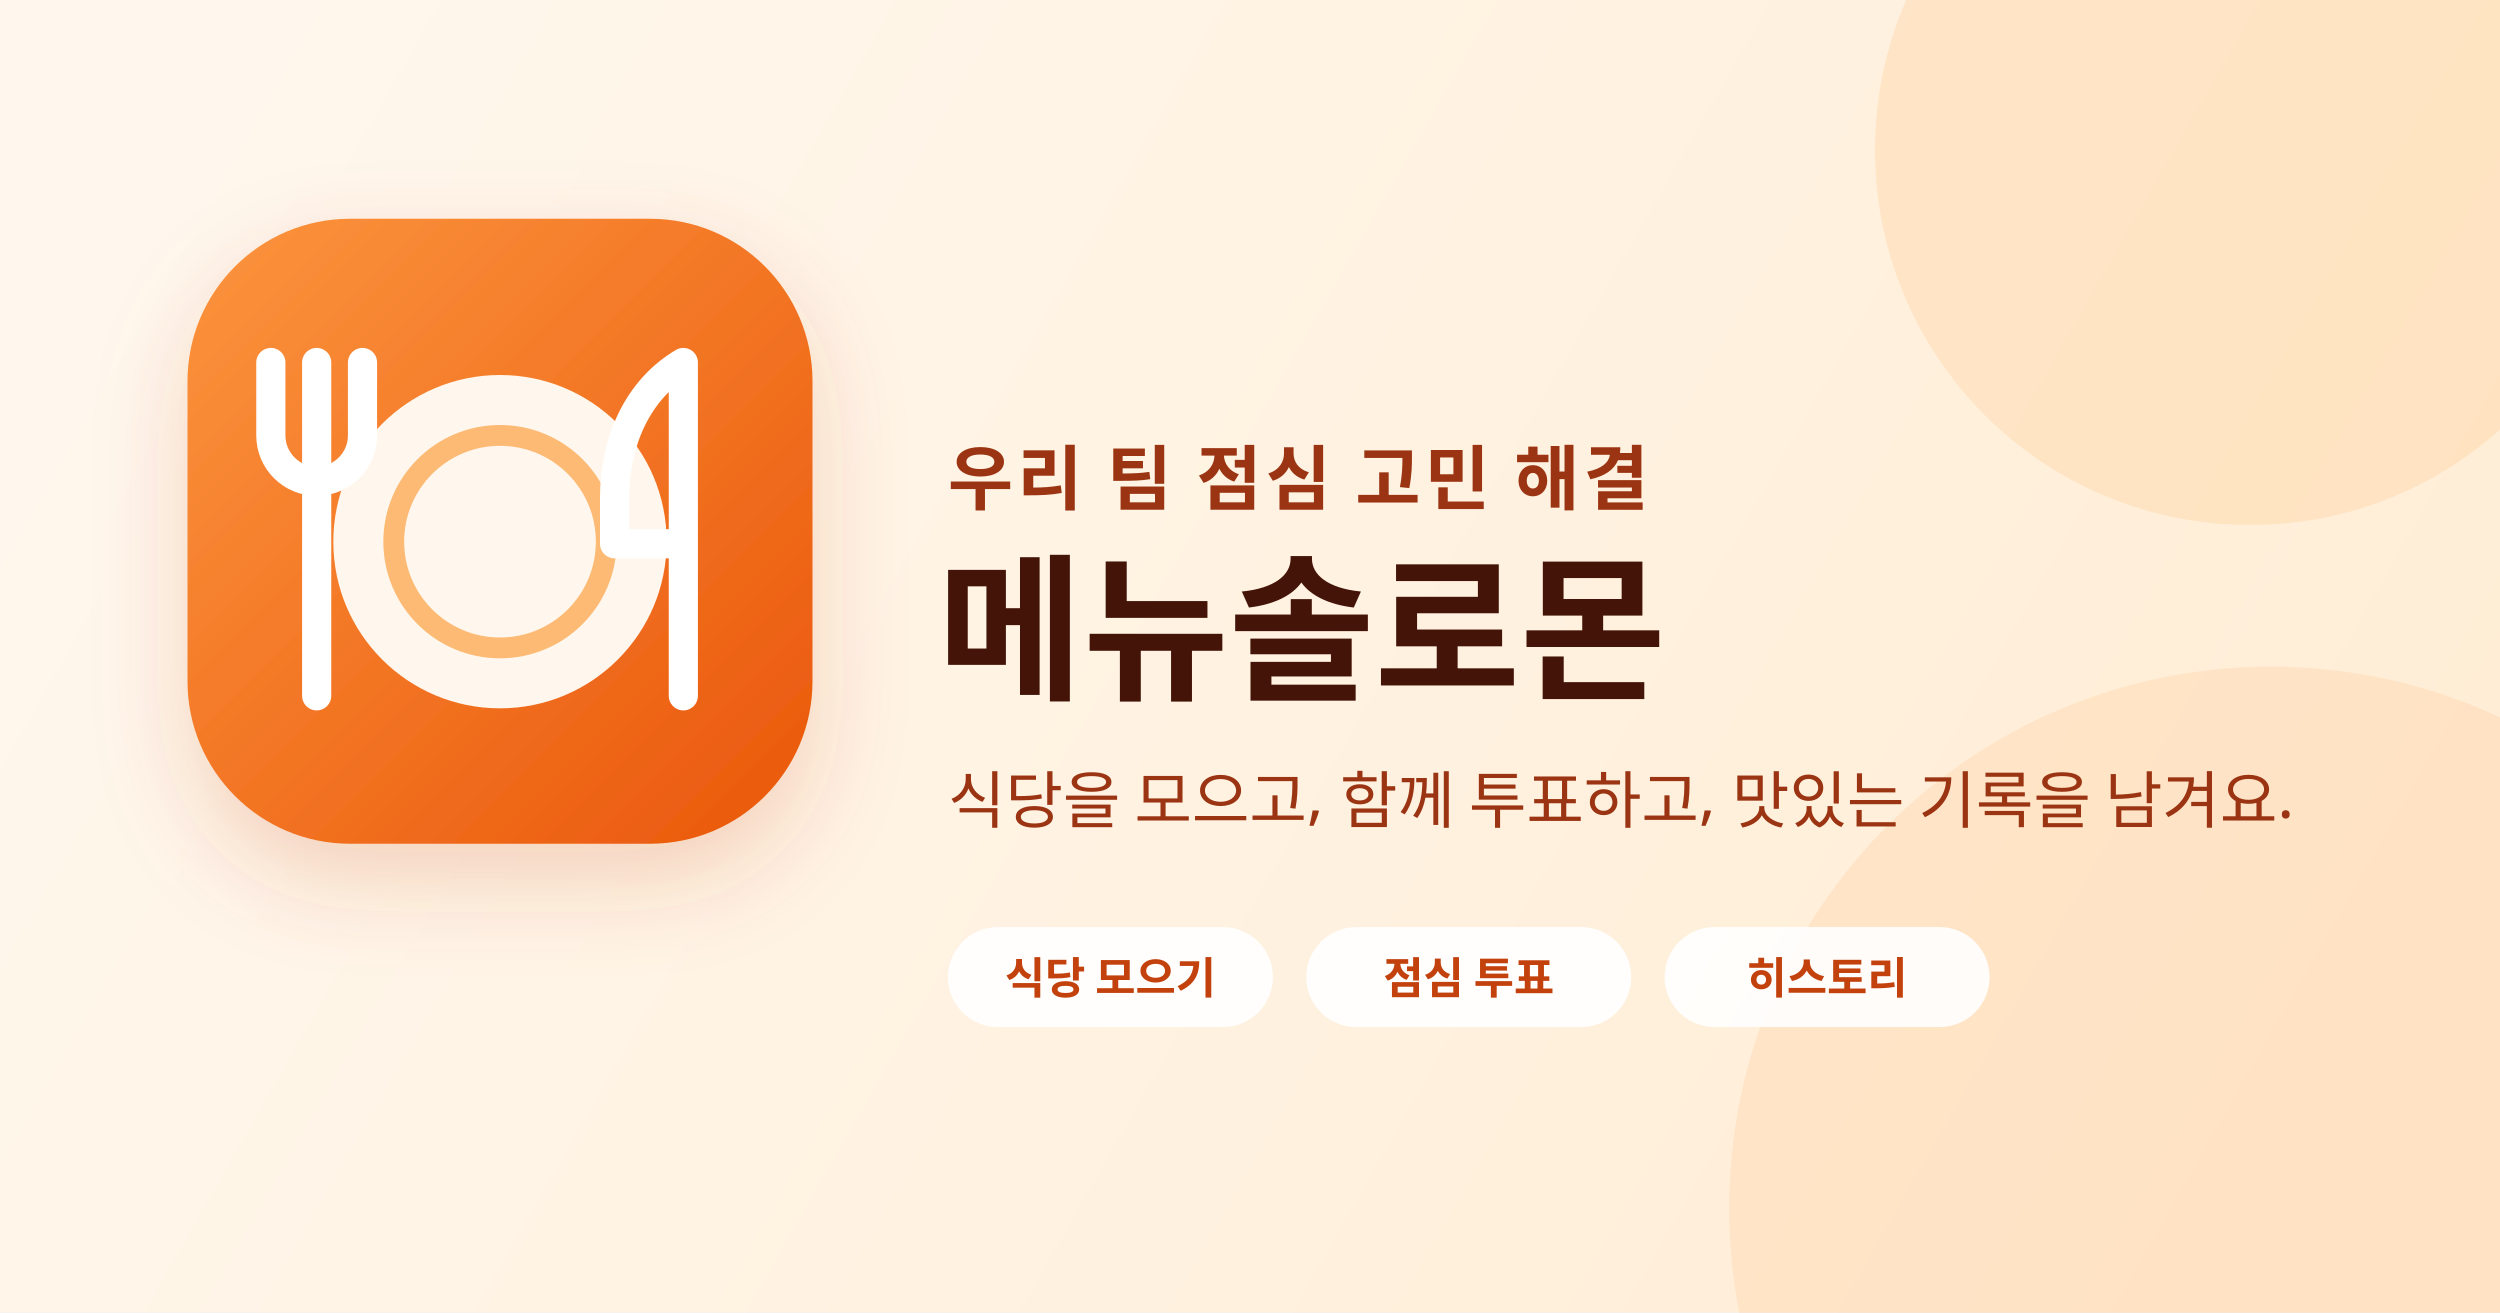
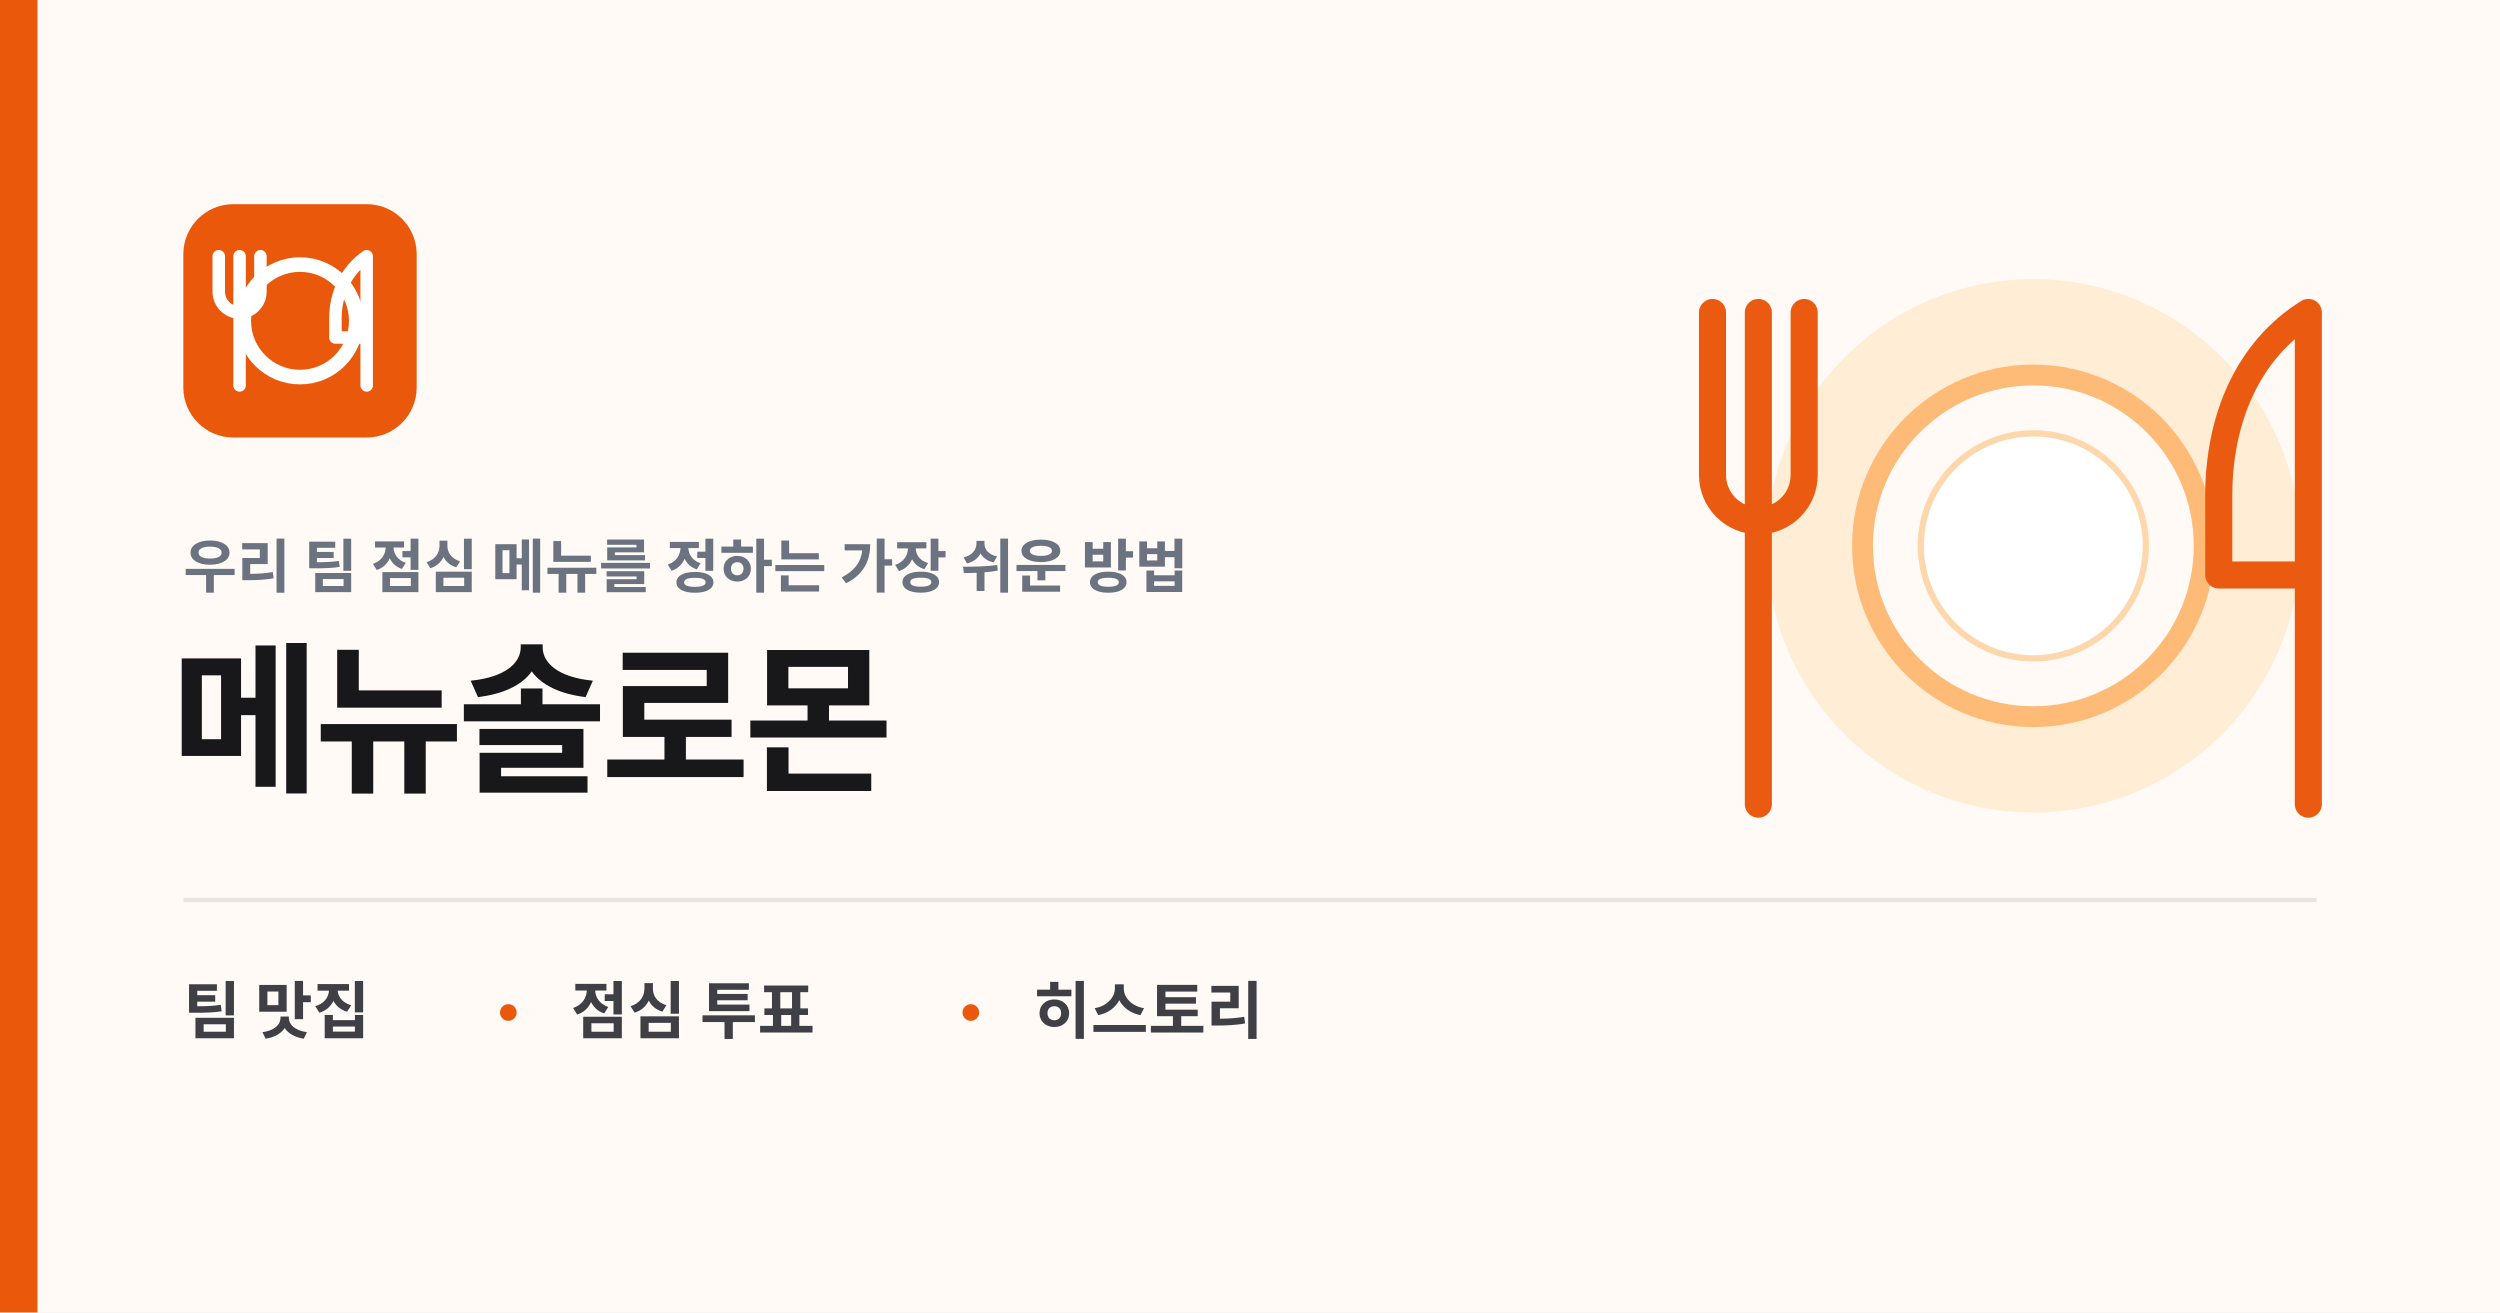
<svg xmlns="http://www.w3.org/2000/svg" width="1200" height="630" viewBox="0 0 1200 630">
-   <defs>
-     <linearGradient id="background" x1="104" y1="45" x2="1090" y2="610" gradientUnits="userSpaceOnUse">
-       <stop stop-color="#fff7ed" />
-       <stop offset="1" stop-color="#ffedd5" />
-     </linearGradient>
-     <linearGradient id="icon" x1="110" y1="110" x2="390" y2="390" gradientUnits="userSpaceOnUse">
-       <stop stop-color="#fb923c" />
-       <stop offset="1" stop-color="#ea580c" />
-     </linearGradient>
-     <filter id="shadow" x="-30%" y="-30%" width="160%" height="160%">
-       <feDropShadow dx="0" dy="18" stdDeviation="22" flood-color="#c2410c" flood-opacity=".18" />
-     </filter>
-   </defs>
-   <rect width="1200" height="630" fill="url(#background)" />
-   <circle cx="1080" cy="72" r="180" fill="#fdba74" opacity=".22" />
-   <circle cx="1090" cy="580" r="260" fill="#fb923c" opacity=".12" />
-   <rect x="90" y="105" width="300" height="300" rx="78" fill="url(#icon)" filter="url(#shadow)" />
-   <circle cx="240" cy="260" r="80" fill="#fff7ed" />
-   <circle cx="240" cy="260" r="51" fill="none" stroke="#fdba74" stroke-width="10" />
-   <path d="M152 174v62m-22-62v35a22 22 0 0 0 44 0v-35m-22 62v98" fill="none" stroke="#fff" stroke-width="14" stroke-linecap="round" stroke-linejoin="round" />
-   <path d="M328 174c-22 13-33 38-33 65v22h33m0-87v160" fill="none" stroke="#fff" stroke-width="14" stroke-linecap="round" stroke-linejoin="round" />
-   <text x="455" y="242" fill="#9a3412" font-family="Pretendard, Apple SD Gothic Neo, sans-serif" font-size="34" font-weight="700" letter-spacing="2">우리 팀 점심 고민 해결</text>
-   <text x="450" y="330" fill="#431407" font-family="Pretendard, Apple SD Gothic Neo, sans-serif" font-size="76" font-weight="800">메뉴솔로몬</text>
-   <text x="455" y="395" fill="#9a3412" font-family="Pretendard, Apple SD Gothic Neo, sans-serif" font-size="30">식당을 모으고, 함께 투표하고, 맛있는 기록을 남겨요.</text>
-   <rect x="455" y="445" width="156" height="48" rx="24" fill="#fff" opacity=".9" />
-   <text x="533" y="477" text-anchor="middle" fill="#c2410c" font-family="Pretendard, Apple SD Gothic Neo, sans-serif" font-size="21" font-weight="700">식당 모으기</text>
-   <rect x="627" y="445" width="156" height="48" rx="24" fill="#fff" opacity=".9" />
-   <text x="705" y="477" text-anchor="middle" fill="#c2410c" font-family="Pretendard, Apple SD Gothic Neo, sans-serif" font-size="21" font-weight="700">점심 투표</text>
-   <rect x="799" y="445" width="156" height="48" rx="24" fill="#fff" opacity=".9" />
-   <text x="877" y="477" text-anchor="middle" fill="#c2410c" font-family="Pretendard, Apple SD Gothic Neo, sans-serif" font-size="21" font-weight="700">히스토리</text>
+   <rect width="1200" height="630" fill="#fffaf5" />
+   <rect width="18" height="630" fill="#ea580c" />
+   <g transform="translate(88 98)">
+     <rect width="112" height="112" rx="24" fill="#ea580c" />
+     <circle cx="56" cy="56" r="27" fill="none" stroke="#fff" stroke-width="7" />
+     <path d="M27 25v28m-10-28v17a10 10 0 0 0 20 0V25M27 53v34" fill="none" stroke="#fff" stroke-width="6" stroke-linecap="round" stroke-linejoin="round" />
+     <path d="M88 25c-10 7-15 18-15 30v9h15m0-39v62" fill="none" stroke="#fff" stroke-width="6" stroke-linecap="round" stroke-linejoin="round" />
+   </g>
+   <text x="88" y="282" fill="#6b7280" font-family="Pretendard, Apple SD Gothic Neo, Noto Sans KR, sans-serif" font-size="28" font-weight="600">우리 팀 점심 메뉴를 정하는 가장 쉬운 방법</text>
+   <text x="82" y="374" fill="#18181b" font-family="Pretendard, Apple SD Gothic Neo, Noto Sans KR, sans-serif" font-size="78" font-weight="800" letter-spacing="-3">메뉴솔로몬</text>
+   <line x1="88" y1="432" x2="1112" y2="432" stroke="#e7e5e4" stroke-width="2" />
+   <text x="88" y="496" fill="#3f3f46" font-family="Pretendard, Apple SD Gothic Neo, Noto Sans KR, sans-serif" font-size="30" font-weight="600">팀 맛집</text>
+   <circle cx="244" cy="486" r="4" fill="#ea580c" />
+   <text x="274" y="496" fill="#3f3f46" font-family="Pretendard, Apple SD Gothic Neo, Noto Sans KR, sans-serif" font-size="30" font-weight="600">점심 투표</text>
+   <circle cx="466" cy="486" r="4" fill="#ea580c" />
+   <text x="496" y="496" fill="#3f3f46" font-family="Pretendard, Apple SD Gothic Neo, Noto Sans KR, sans-serif" font-size="30" font-weight="600">히스토리</text>
+   <g transform="translate(846 102)" opacity=".98">
+     <circle cx="130" cy="160" r="128" fill="#ffedd5" />
+     <circle cx="130" cy="160" r="82" fill="#fffaf5" stroke="#fdba74" stroke-width="10" />
+     <circle cx="130" cy="160" r="54" fill="#fff" stroke="#fed7aa" stroke-width="3" />
+     <path d="M-2 48v137m-22-137v78a22 22 0 0 0 44 0V48M-2 185v99" fill="none" stroke="#ea580c" stroke-width="13" stroke-linecap="round" stroke-linejoin="round" />
+     <path d="M262 48c-29 18-43 51-43 88v38h43m0-126v236" fill="none" stroke="#ea580c" stroke-width="13" stroke-linecap="round" stroke-linejoin="round" />
+   </g>
</svg>
